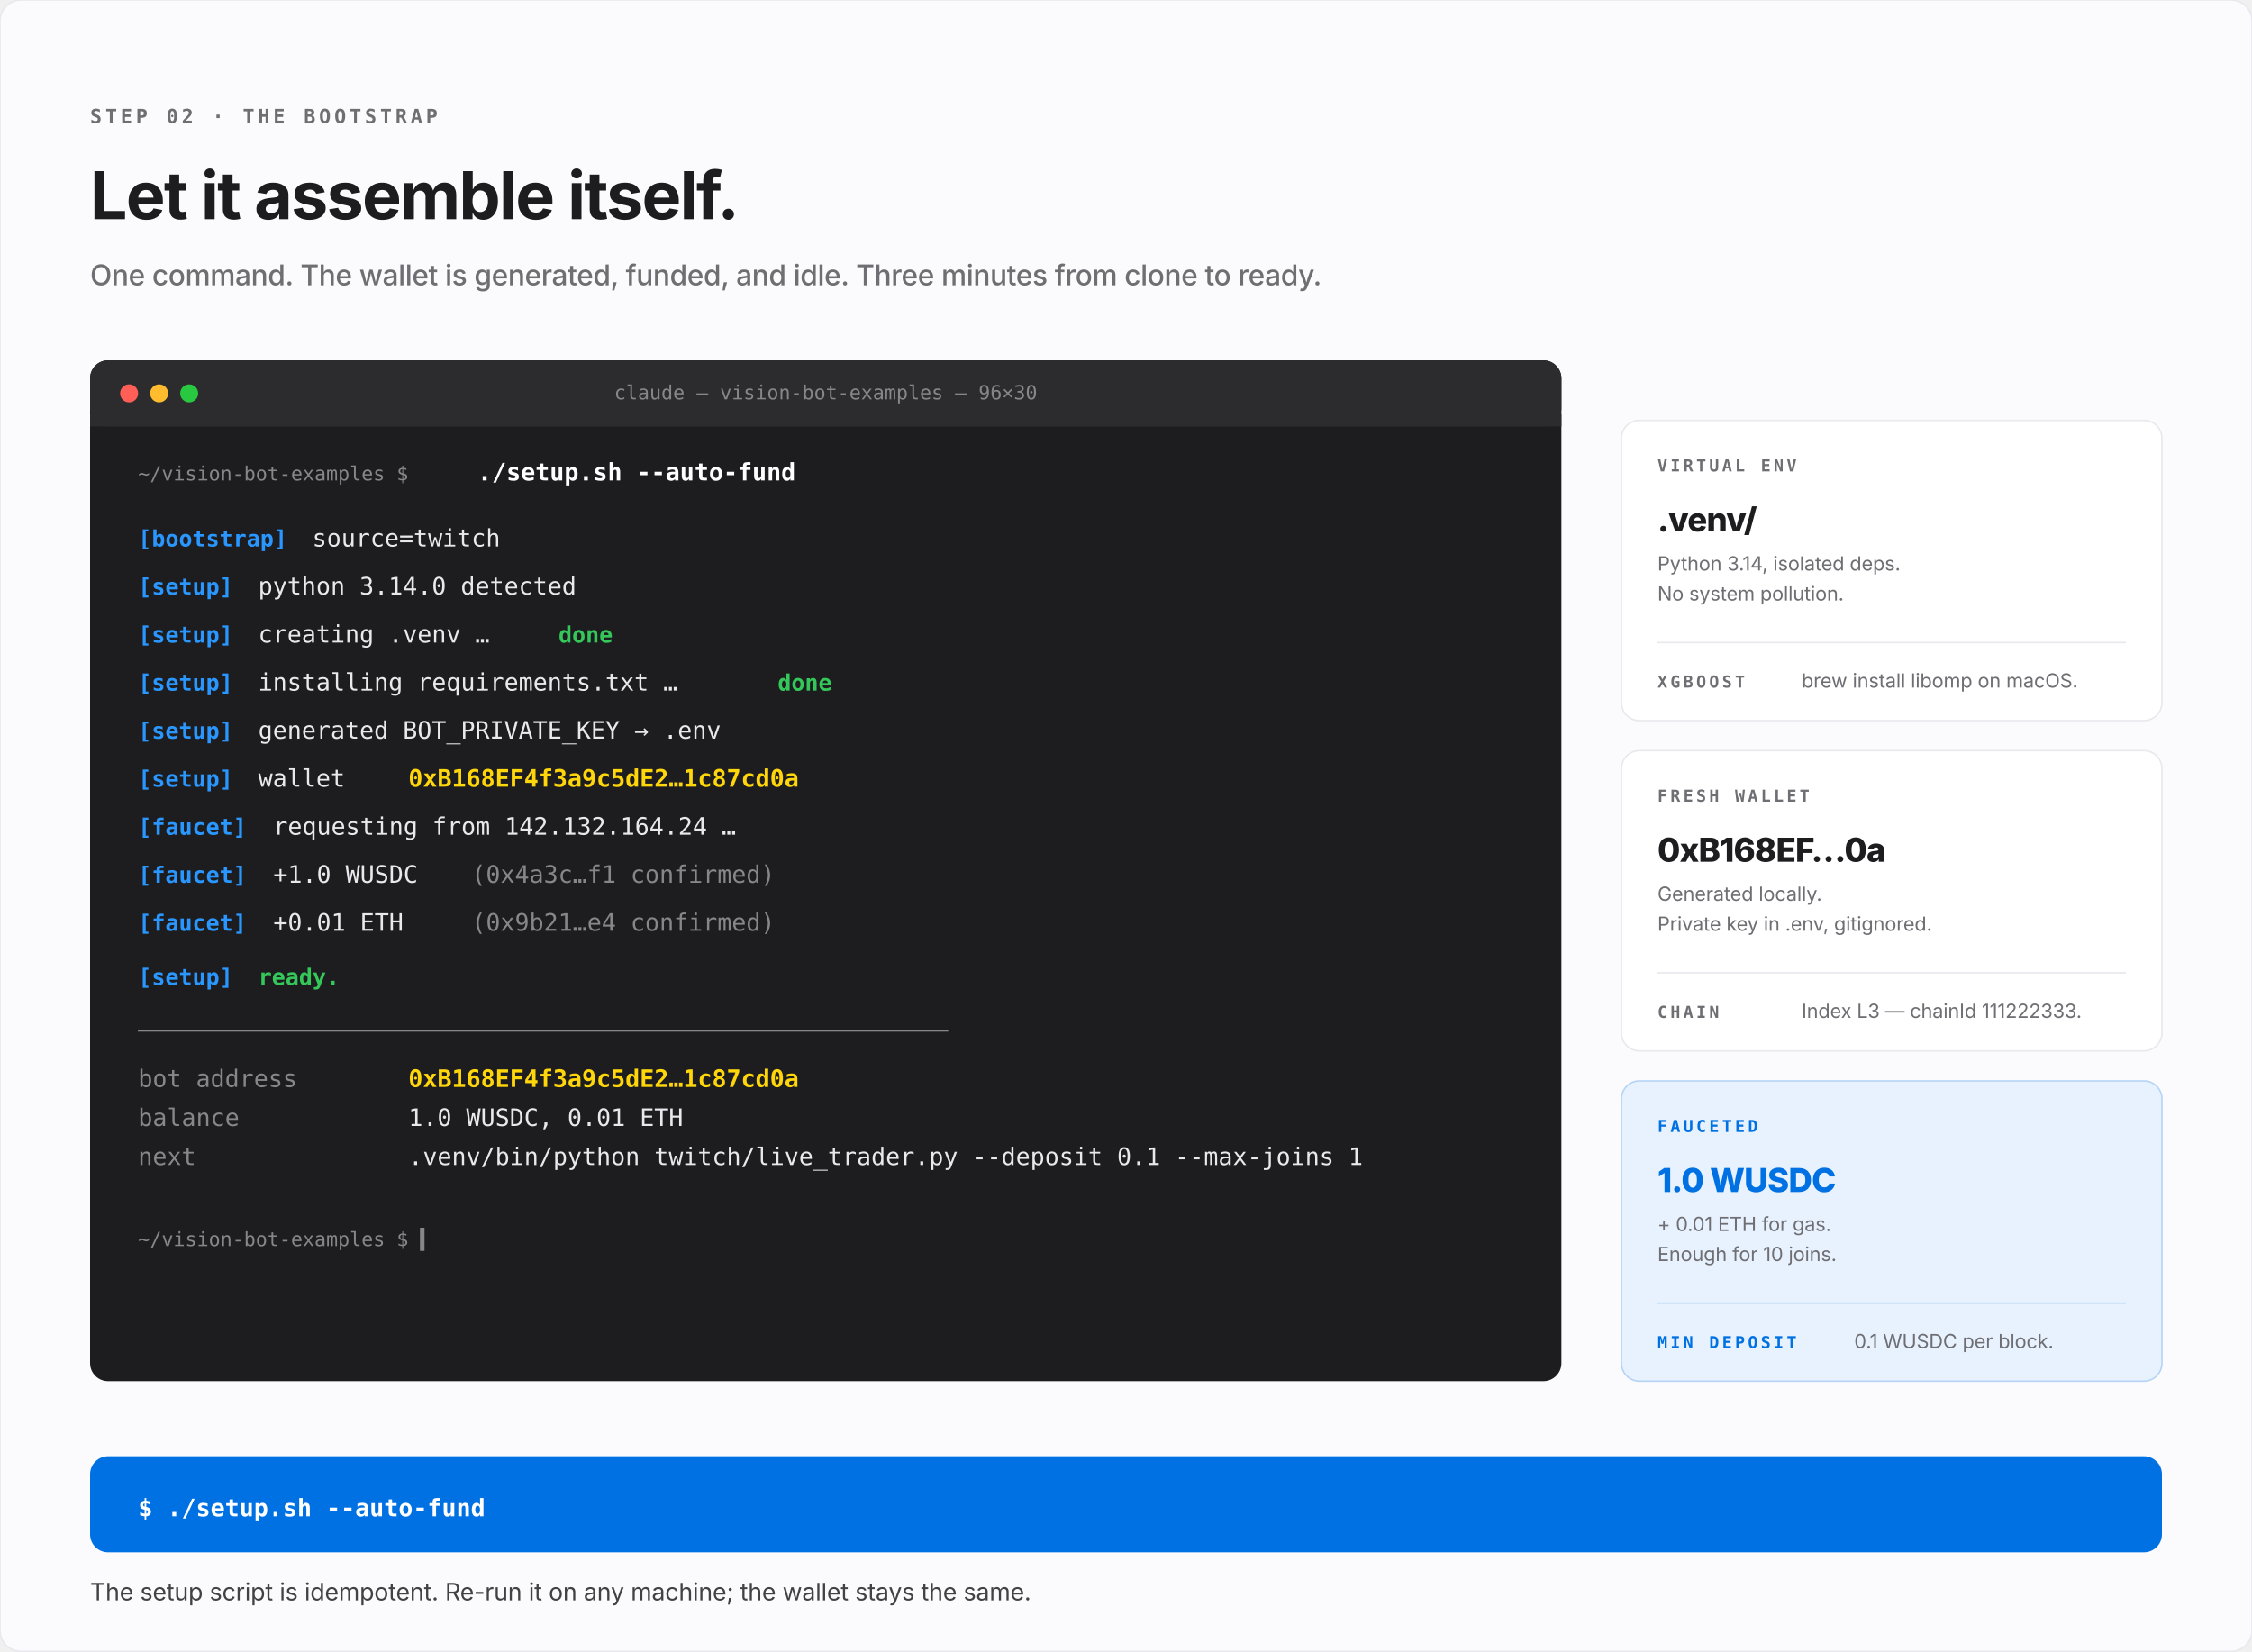
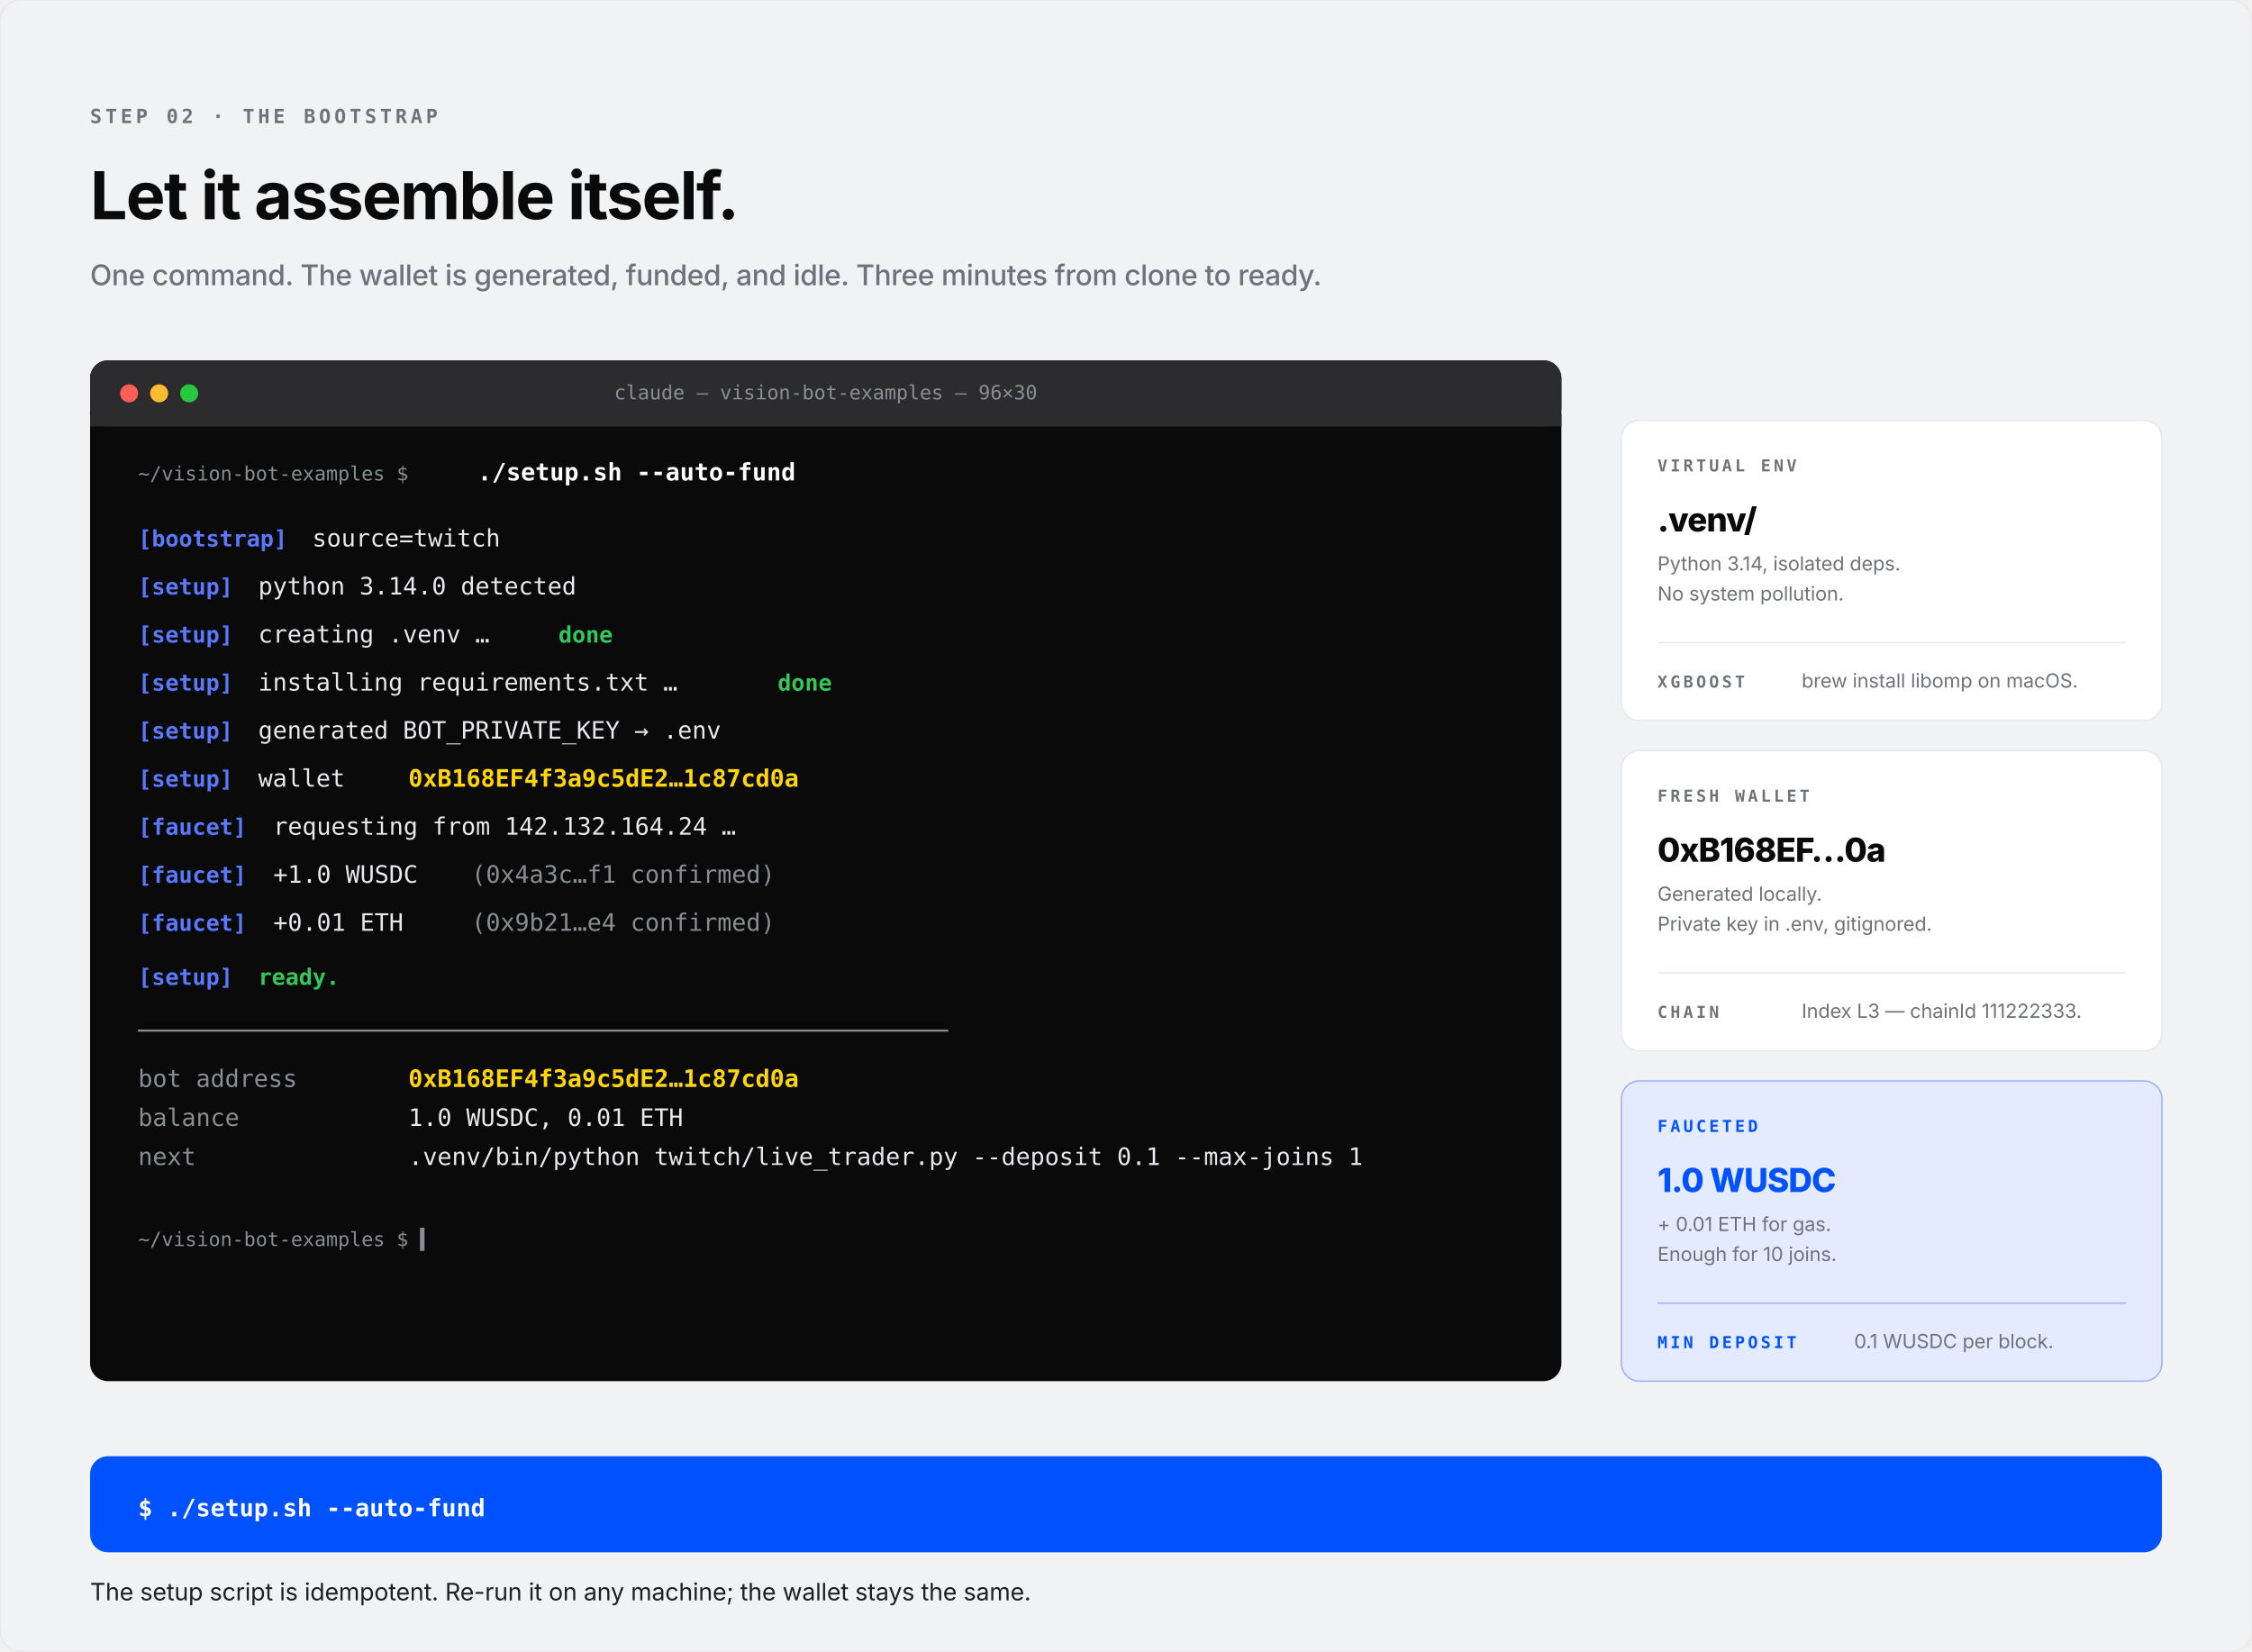
<svg xmlns="http://www.w3.org/2000/svg" viewBox="0 0 1500 1100" font-family="-apple-system, 'SF Pro Display', 'Helvetica Neue', sans-serif">
  <style>
-     .eyebrow { font: 700 13px "SF Mono", ui-monospace, Menlo, monospace; fill: #6E6E73; letter-spacing: 2.34px; }
-     .title   { font: 700 44px "SF Pro Display", "Helvetica Neue", sans-serif; fill: #1D1D1F; letter-spacing: -0.968px; }
-     .tagline { font: 500 19px "SF Pro Text", "Helvetica Neue", sans-serif; fill: #6E6E73; letter-spacing: -0.228px; }
-     .term-mute { font: 500 13px "SF Mono", ui-monospace, Menlo, monospace; fill: #86868B; }
+     .eyebrow { font: 700 13px "SF Mono", ui-monospace, Menlo, monospace; fill: #6E727A; letter-spacing: 2.34px; }
+     .title   { font: 700 44px "SF Pro Display", "Helvetica Neue", sans-serif; fill: #0A0A0A; letter-spacing: -0.968px; }
+     .tagline { font: 500 19px "SF Pro Text", "Helvetica Neue", sans-serif; fill: #6E727A; letter-spacing: -0.228px; }
+     .term-mute { font: 500 13px "SF Mono", ui-monospace, Menlo, monospace; fill: #8A8E94; }
    .term     { font: 500 16px "SF Mono", ui-monospace, Menlo, monospace; fill: #E8E8ED; }
    .term-cmd { font: 700 16px "SF Mono", ui-monospace, Menlo, monospace; fill: #FFFFFF; }
-     .term-tag { font: 700 15px "SF Mono", ui-monospace, Menlo, monospace; fill: #2997FF; }
+     .term-tag { font: 700 15px "SF Mono", ui-monospace, Menlo, monospace; fill: #5B79FF; }
    .term-ok  { font: 700 15px "SF Mono", ui-monospace, Menlo, monospace; fill: #34C759; }
-     .term-mut { font: 500 16px "SF Mono", ui-monospace, Menlo, monospace; fill: #86868B; }
+     .term-mut { font: 500 16px "SF Mono", ui-monospace, Menlo, monospace; fill: #8A8E94; }
    .term-acc { font: 700 16px "SF Mono", ui-monospace, Menlo, monospace; fill: #FFD60A; }
    .pill    { font: 700 16px "SF Mono", ui-monospace, Menlo, monospace; fill: #FFFFFF; }
-     .caption { font: 400 16px "SF Pro Text", "Helvetica Neue", sans-serif; fill: #424245; letter-spacing: -0.08px; }
-     .side-label { font: 700 11px "SF Mono", ui-monospace, Menlo, monospace; fill: #6E6E73; letter-spacing: 1.98px; }
-     .side-fig   { font: 800 22px "SF Pro Display", "Helvetica Neue", sans-serif; fill: #1D1D1F; letter-spacing: -0.484px; }
-     .side-sub   { font: 400 13px "SF Pro Text", "Helvetica Neue", sans-serif; fill: #6E6E73; letter-spacing: -0.065px; }
+     .caption { font: 400 16px "SF Pro Text", "Helvetica Neue", sans-serif; fill: #1F1F24; letter-spacing: -0.08px; }
+     .side-label { font: 700 11px "SF Mono", ui-monospace, Menlo, monospace; fill: #6E727A; letter-spacing: 1.98px; }
+     .side-fig   { font: 800 22px "SF Pro Display", "Helvetica Neue", sans-serif; fill: #0A0A0A; letter-spacing: -0.484px; }
+     .side-sub   { font: 400 13px "SF Pro Text", "Helvetica Neue", sans-serif; fill: #6E727A; letter-spacing: -0.065px; }
  </style>
-   <rect x="0" y="0" width="1500" height="1100" rx="14" fill="#FBFBFD" stroke="#E8E8ED" stroke-width="1" />
+   <rect x="0" y="0" width="1500" height="1100" rx="14" fill="#F0F2F4" stroke="#E8E8ED" stroke-width="1" />
  <text x="60" y="82" class="eyebrow">STEP 02 · THE BOOTSTRAP</text>
  <text x="60" y="146" class="title">Let it assemble itself.</text>
  <text x="60" y="190" class="tagline">One command. The wallet is generated, funded, and idle. Three minutes from clone to ready.</text>
-   <rect x="60" y="240" width="980" height="680" rx="12" fill="#1D1D1F" />
+   <rect x="60" y="240" width="980" height="680" rx="12" fill="#0A0A0A" />
  <rect x="60" y="240" width="980" height="44" rx="12" fill="#2C2C2E" />
  <rect x="60" y="276" width="980" height="8" fill="#2C2C2E" />
  <circle cx="86" cy="262" r="6" fill="#FF5F57" />
  <circle cx="106" cy="262" r="6" fill="#FEBC2E" />
  <circle cx="126" cy="262" r="6" fill="#28C840" />
  <text x="550" y="266" class="term-mute" text-anchor="middle">claude — vision-bot-examples — 96×30</text>
  <g transform="translate(92, 320)">
    <text x="0" y="0" class="term-mute">~/vision-bot-examples $</text>
    <text x="226" y="0" class="term-cmd">./setup.sh --auto-fund</text>
    <text x="0" y="44" class="term-tag">[bootstrap]</text>
    <text x="116" y="44" class="term">source=twitch</text>
    <text x="0" y="76" class="term-tag">[setup]</text>
    <text x="80" y="76" class="term">python 3.14.0 detected</text>
    <text x="0" y="108" class="term-tag">[setup]</text>
    <text x="80" y="108" class="term">creating .venv …</text>
    <text x="280" y="108" class="term-ok">done</text>
    <text x="0" y="140" class="term-tag">[setup]</text>
    <text x="80" y="140" class="term">installing requirements.txt …</text>
    <text x="426" y="140" class="term-ok">done</text>
    <text x="0" y="172" class="term-tag">[setup]</text>
    <text x="80" y="172" class="term">generated BOT_PRIVATE_KEY → .env</text>
    <text x="0" y="204" class="term-tag">[setup]</text>
    <text x="80" y="204" class="term">wallet </text>
    <text x="180" y="204" class="term-acc">0xB168EF4f3a9c5dE2…1c87cd0a</text>
    <text x="0" y="236" class="term-tag">[faucet]</text>
    <text x="90" y="236" class="term">requesting from 142.132.164.24 …</text>
    <text x="0" y="268" class="term-tag">[faucet]</text>
    <text x="90" y="268" class="term">+1.0 WUSDC</text>
    <text x="222" y="268" class="term-mut">(0x4a3c…f1 confirmed)</text>
    <text x="0" y="300" class="term-tag">[faucet]</text>
    <text x="90" y="300" class="term">+0.01 ETH</text>
    <text x="222" y="300" class="term-mut">(0x9b21…e4 confirmed)</text>
    <text x="0" y="336" class="term-tag">[setup]</text>
    <text x="80" y="336" class="term-ok">ready.</text>
    <text x="0" y="372" class="term-mut">────────────────────────────────────────────────────────</text>
    <text x="0" y="404" class="term-mut">  bot address  </text>
    <text x="180" y="404" class="term-acc">0xB168EF4f3a9c5dE2…1c87cd0a</text>
    <text x="0" y="430" class="term-mut">  balance      </text>
    <text x="180" y="430" class="term">1.0 WUSDC, 0.01 ETH</text>
    <text x="0" y="456" class="term-mut">  next         </text>
    <text x="180" y="456" class="term">.venv/bin/python twitch/live_trader.py --deposit 0.1 --max-joins 1</text>
    <text x="0" y="510" class="term-mute">~/vision-bot-examples $ ▍</text>
  </g>
  <g transform="translate(1080, 280)">
    <rect x="0" y="0" width="360" height="200" rx="12" fill="#FFFFFF" stroke="#E8E8ED" />
    <text x="24" y="34" class="side-label">VIRTUAL ENV</text>
    <text x="24" y="74" class="side-fig">.venv/</text>
    <text x="24" y="100" class="side-sub">Python 3.14, isolated deps.</text>
    <text x="24" y="120" class="side-sub">No system pollution.</text>
    <line x1="24" y1="148" x2="336" y2="148" stroke="#E8E8ED" />
    <text x="24" y="178" class="side-label">XGBOOST</text>
    <text x="120" y="178" class="side-sub">brew install libomp on macOS.</text>
  </g>
  <g transform="translate(1080, 500)">
    <rect x="0" y="0" width="360" height="200" rx="12" fill="#FFFFFF" stroke="#E8E8ED" />
    <text x="24" y="34" class="side-label">FRESH WALLET</text>
    <text x="24" y="74" class="side-fig">0xB168EF…0a</text>
    <text x="24" y="100" class="side-sub">Generated locally.</text>
    <text x="24" y="120" class="side-sub">Private key in .env, gitignored.</text>
    <line x1="24" y1="148" x2="336" y2="148" stroke="#E8E8ED" />
    <text x="24" y="178" class="side-label">CHAIN</text>
    <text x="120" y="178" class="side-sub">Index L3 — chainId 111222333.</text>
  </g>
  <g transform="translate(1080, 720)">
-     <rect x="0" y="0" width="360" height="200" rx="12" fill="#E8F2FE" stroke="#B5D4F5" />
-     <text x="24" y="34" class="side-label" style="fill:#0071E3">FAUCETED</text>
-     <text x="24" y="74" class="side-fig" style="fill:#0071E3">1.0 WUSDC</text>
+     <rect x="0" y="0" width="360" height="200" rx="12" fill="#E5EBFF" stroke="#9FB3FF" />
+     <text x="24" y="34" class="side-label" style="fill:#0052FF">FAUCETED</text>
+     <text x="24" y="74" class="side-fig" style="fill:#0052FF">1.0 WUSDC</text>
    <text x="24" y="100" class="side-sub">+ 0.01 ETH for gas.</text>
    <text x="24" y="120" class="side-sub">Enough for 10 joins.</text>
-     <line x1="24" y1="148" x2="336" y2="148" stroke="#B5D4F5" />
-     <text x="24" y="178" class="side-label" style="fill:#0071E3">MIN DEPOSIT</text>
+     <line x1="24" y1="148" x2="336" y2="148" stroke="#9FB3FF" />
+     <text x="24" y="178" class="side-label" style="fill:#0052FF">MIN DEPOSIT</text>
    <text x="155" y="178" class="side-sub">0.1 WUSDC per block.</text>
  </g>
-   <rect x="60" y="970" width="1380" height="64" rx="12" fill="#0071E3" />
+   <rect x="60" y="970" width="1380" height="64" rx="12" fill="#0052FF" />
  <text x="92" y="1010" class="pill">$ ./setup.sh --auto-fund</text>
  <text x="60" y="1066" class="caption">The setup script is idempotent. Re-run it on any machine; the wallet stays the same.</text>
</svg>
